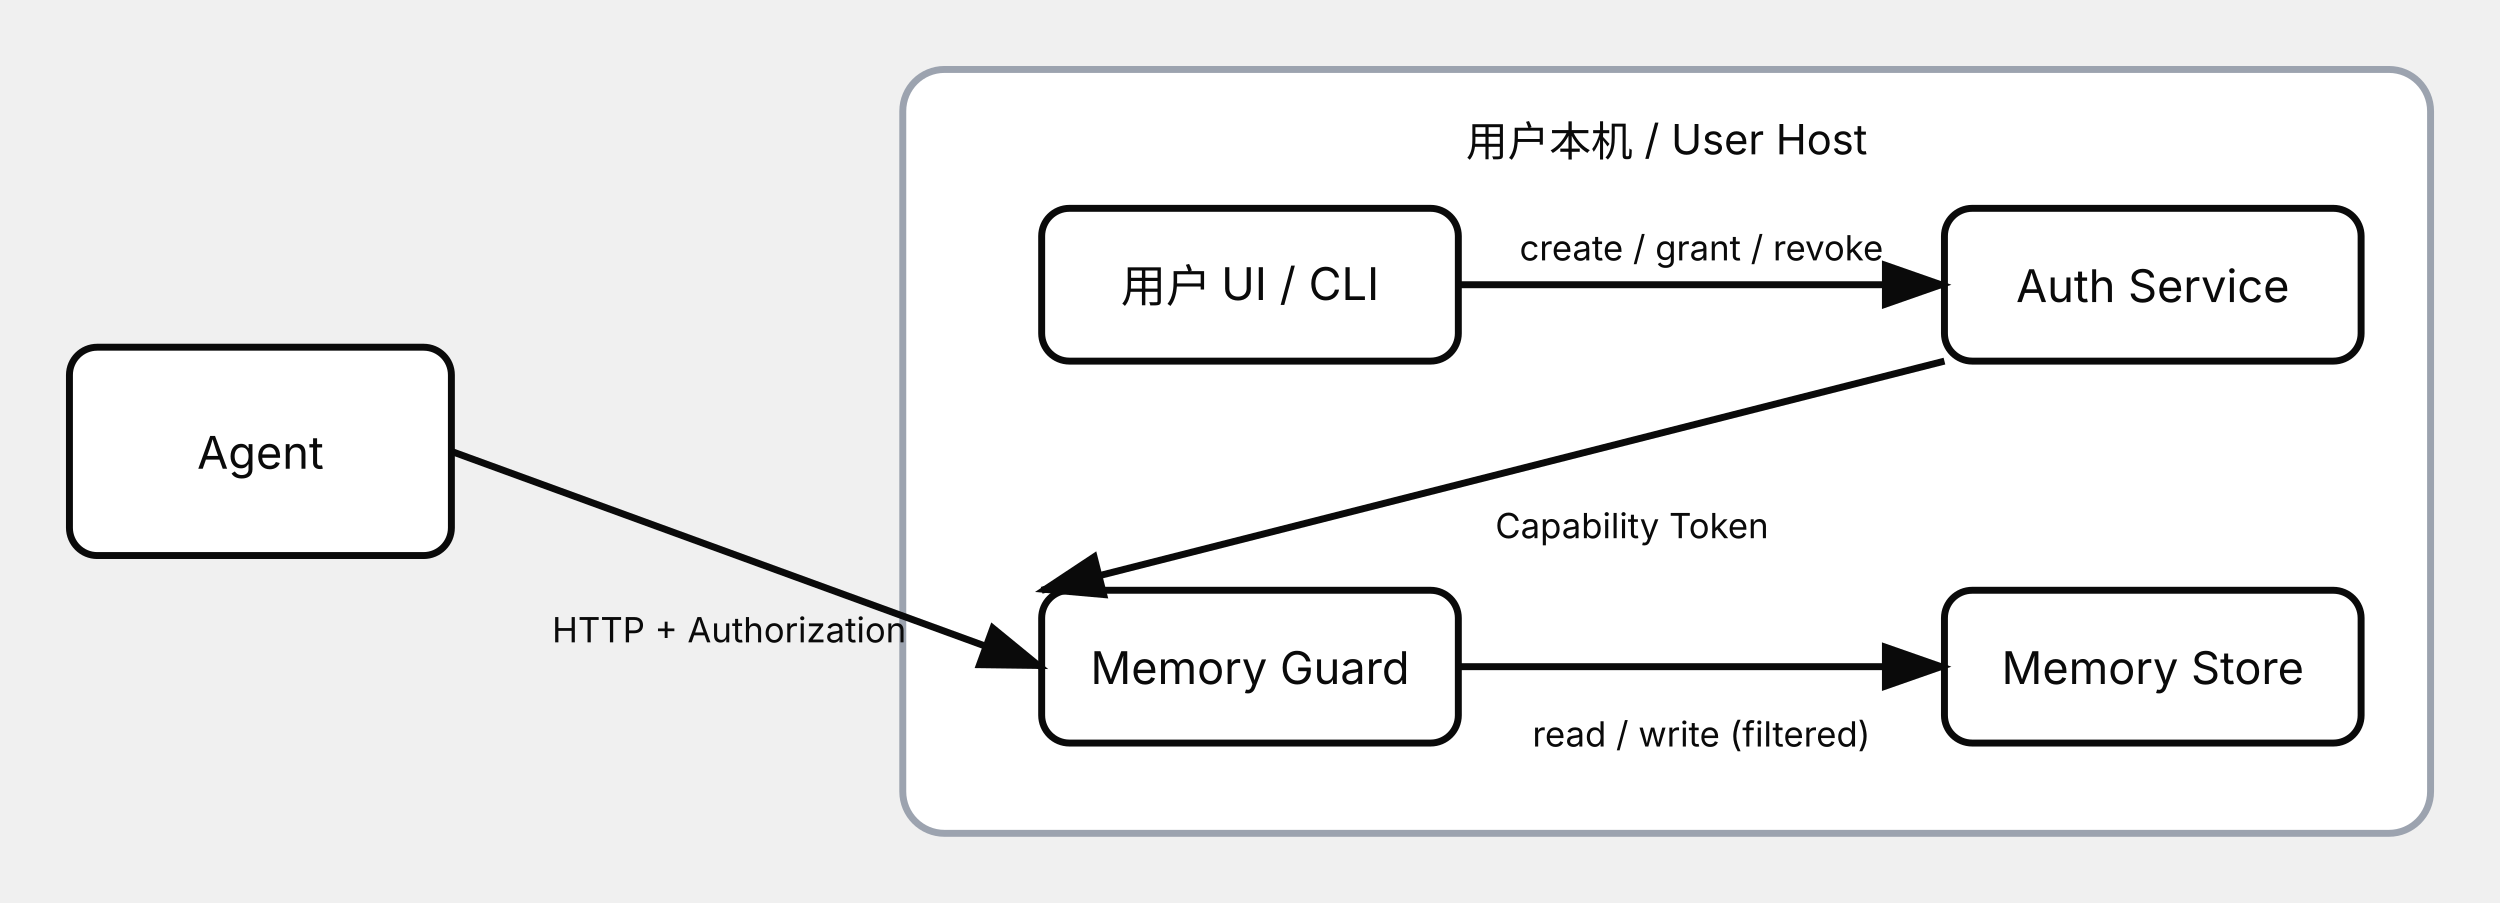
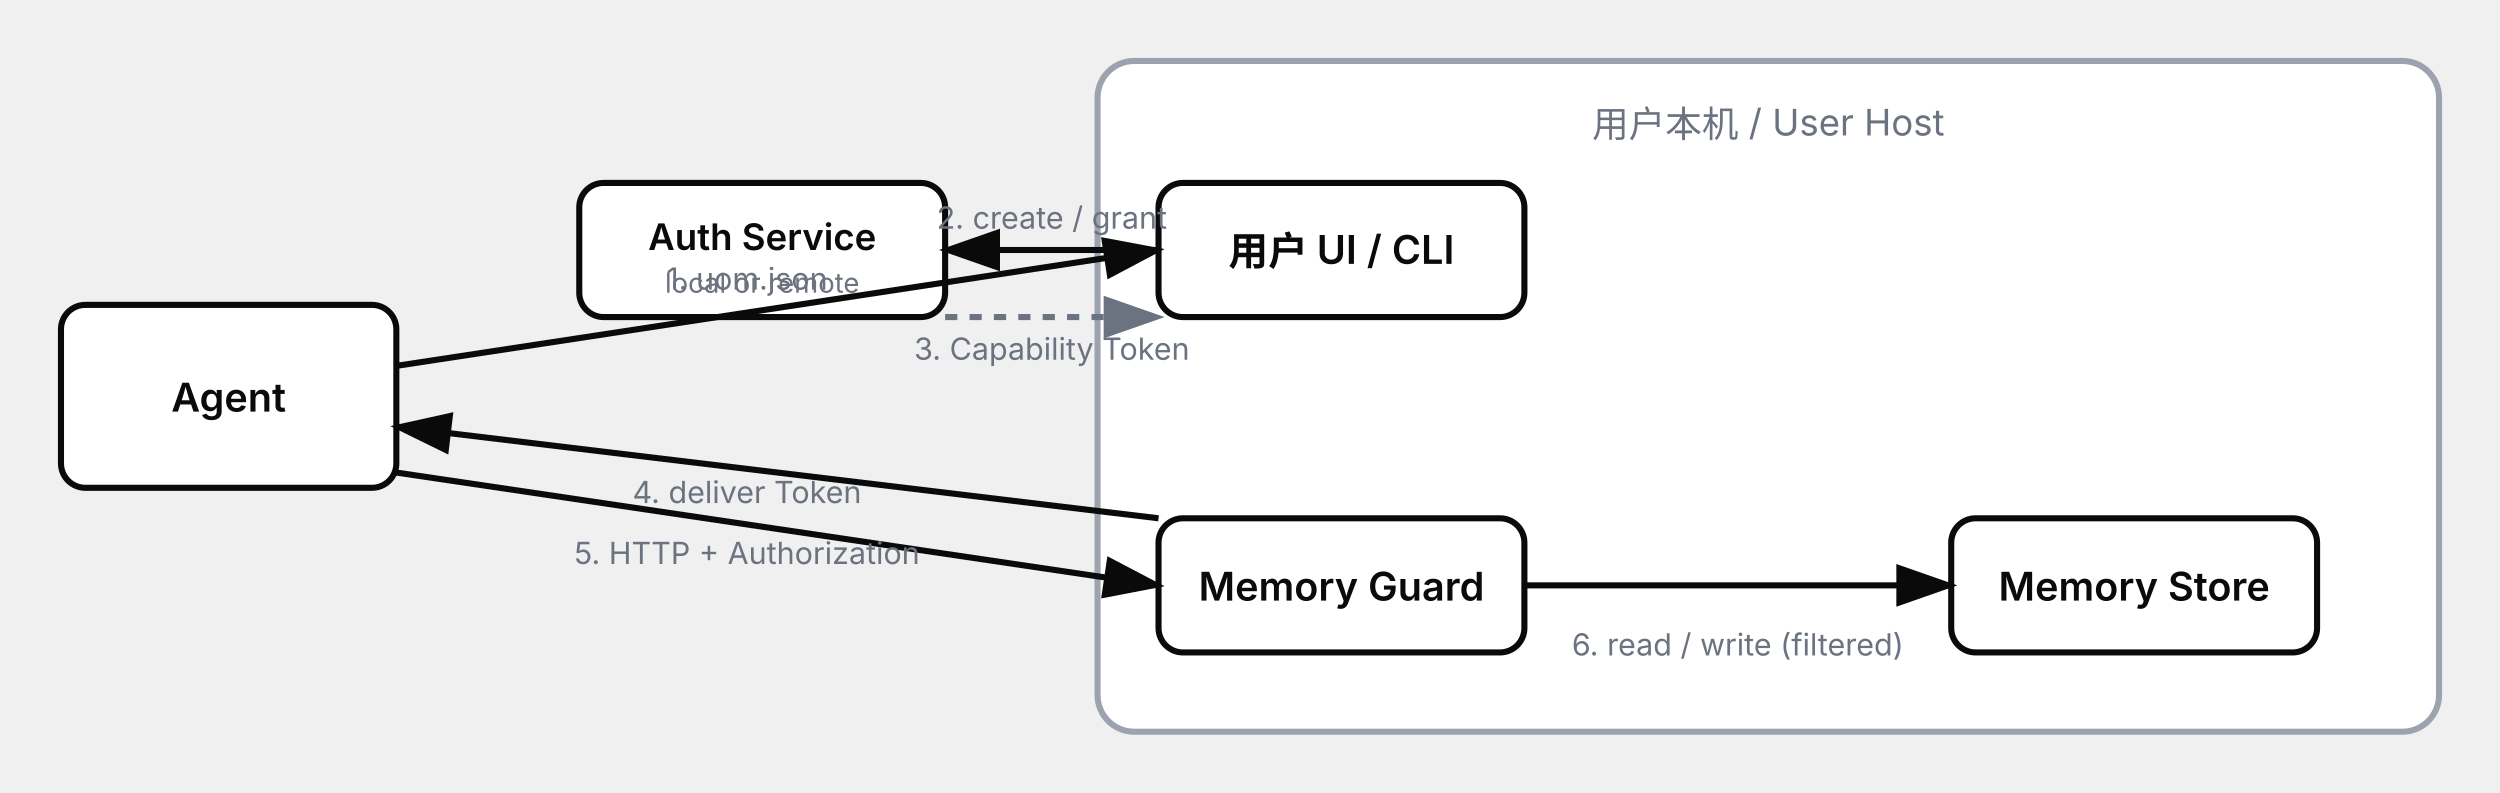
- <svg xmlns="http://www.w3.org/2000/svg" viewBox="0 0 720 260" role="img" aria-label="UOMP 架构图">
+ <svg xmlns="http://www.w3.org/2000/svg" viewBox="0 0 820 260" role="img" aria-label="UOMP 架构图">
  <defs>
    <marker id="arrow-spec-zh" markerWidth="10" markerHeight="7" refX="9" refY="3.5" orient="auto">
      <polygon points="0 0,10 3.5,0 7" fill="#0A0A0A" />
    </marker>
+     <marker id="return-spec-zh" markerWidth="10" markerHeight="7" refX="9" refY="3.5" orient="auto">
+       <polygon points="0 0,10 3.5,0 7" fill="#6B7280" />
+     </marker>
  </defs>
-   <rect x="260" y="20" width="440" height="220" rx="12" fill="#FFFFFF" stroke="#9CA3AF" stroke-width="2" />
-   <text x="480" y="45" text-anchor="middle" fill="#0A0A0A" font-size="12" font-family="Inter, system-ui, sans-serif">用户本机 / User Host</text>
+   <rect x="360" y="20" width="440" height="220" rx="12" fill="#FFFFFF" stroke="#9CA3AF" stroke-width="2" />
+   <text x="580" y="45" text-anchor="middle" fill="#6B7280" font-size="12" font-family="Inter, system-ui, sans-serif">用户本机 / User Host</text>
  <rect x="20" y="100" width="110" height="60" rx="8" fill="#FFFFFF" stroke="#0A0A0A" stroke-width="2" />
-   <text x="75" y="135" text-anchor="middle" fill="#0A0A0A" font-size="13" font-family="Inter, system-ui, sans-serif">Agent</text>
-   <rect x="300" y="60" width="120" height="44" rx="8" fill="#FFFFFF" stroke="#0A0A0A" stroke-width="2" />
-   <text x="360" y="87" text-anchor="middle" fill="#0A0A0A" font-size="13" font-family="Inter, system-ui, sans-serif">用户 UI / CLI</text>
-   <rect x="560" y="60" width="120" height="44" rx="8" fill="#FFFFFF" stroke="#0A0A0A" stroke-width="2" />
-   <text x="620" y="87" text-anchor="middle" fill="#0A0A0A" font-size="13" font-family="Inter, system-ui, sans-serif">Auth Service</text>
-   <rect x="300" y="170" width="120" height="44" rx="8" fill="#FFFFFF" stroke="#0A0A0A" stroke-width="2" />
-   <text x="360" y="197" text-anchor="middle" fill="#0A0A0A" font-size="13" font-family="Inter, system-ui, sans-serif">Memory Guard</text>
-   <rect x="560" y="170" width="120" height="44" rx="8" fill="#FFFFFF" stroke="#0A0A0A" stroke-width="2" />
-   <text x="620" y="197" text-anchor="middle" fill="#0A0A0A" font-size="13" font-family="Inter, system-ui, sans-serif">Memory Store</text>
-   <line x1="420" y1="82" x2="560" y2="82" stroke="#0A0A0A" stroke-width="2" marker-end="url(#arrow-spec-zh)" />
-   <text x="490" y="75" text-anchor="middle" fill="#0A0A0A" font-size="10" font-family="Inter, system-ui, sans-serif">create / grant / revoke</text>
-   <line x1="560" y1="104" x2="300" y2="170" stroke="#0A0A0A" stroke-width="2" marker-end="url(#arrow-spec-zh)" />
-   <text x="470" y="155" text-anchor="middle" fill="#0A0A0A" font-size="10" font-family="Inter, system-ui, sans-serif">Capability Token</text>
-   <line x1="130" y1="130" x2="300" y2="192" stroke="#0A0A0A" stroke-width="2" marker-end="url(#arrow-spec-zh)" />
-   <text x="210" y="185" text-anchor="middle" fill="#0A0A0A" font-size="10" font-family="Inter, system-ui, sans-serif">HTTP + Authorization</text>
-   <line x1="420" y1="192" x2="560" y2="192" stroke="#0A0A0A" stroke-width="2" marker-end="url(#arrow-spec-zh)" />
-   <text x="490" y="215" text-anchor="middle" fill="#0A0A0A" font-size="10" font-family="Inter, system-ui, sans-serif">read / write (filtered)</text>
+   <text x="75" y="135" text-anchor="middle" fill="#0A0A0A" font-size="13" font-family="Inter, system-ui, sans-serif" font-weight="600">Agent</text>
+   <rect x="190" y="60" width="120" height="44" rx="8" fill="#FFFFFF" stroke="#0A0A0A" stroke-width="2" />
+   <text x="250" y="82" text-anchor="middle" fill="#0A0A0A" font-size="12" font-family="Inter, system-ui, sans-serif" font-weight="600">Auth Service</text>
+   <text x="250" y="96" text-anchor="middle" fill="#6B7280" font-size="9" font-family="Inter, system-ui, sans-serif">local or remote</text>
+   <rect x="380" y="60" width="120" height="44" rx="8" fill="#FFFFFF" stroke="#0A0A0A" stroke-width="2" />
+   <text x="440" y="87" text-anchor="middle" fill="#0A0A0A" font-size="13" font-family="Inter, system-ui, sans-serif" font-weight="600">用户 UI / CLI</text>
+   <rect x="380" y="170" width="120" height="44" rx="8" fill="#FFFFFF" stroke="#0A0A0A" stroke-width="2" />
+   <text x="440" y="197" text-anchor="middle" fill="#0A0A0A" font-size="13" font-family="Inter, system-ui, sans-serif" font-weight="600">Memory Guard</text>
+   <rect x="640" y="170" width="120" height="44" rx="8" fill="#FFFFFF" stroke="#0A0A0A" stroke-width="2" />
+   <text x="700" y="197" text-anchor="middle" fill="#0A0A0A" font-size="13" font-family="Inter, system-ui, sans-serif" font-weight="600">Memory Store</text>
+   <line x1="130" y1="120" x2="380" y2="82" stroke="#0A0A0A" stroke-width="2" marker-end="url(#arrow-spec-zh)" />
+   <text x="245" y="95" text-anchor="middle" fill="#6B7280" font-size="10" font-family="Inter, system-ui, sans-serif">1. uom.json</text>
+   <line x1="380" y1="82" x2="310" y2="82" stroke="#0A0A0A" stroke-width="2" marker-end="url(#arrow-spec-zh)" />
+   <text x="345" y="75" text-anchor="middle" fill="#6B7280" font-size="10" font-family="Inter, system-ui, sans-serif">2. create / grant</text>
+   <line x1="310" y1="104" x2="380" y2="104" stroke="#6B7280" stroke-width="2" stroke-dasharray="4 4" marker-end="url(#return-spec-zh)" />
+   <text x="345" y="118" text-anchor="middle" fill="#6B7280" font-size="10" font-family="Inter, system-ui, sans-serif">3. Capability Token</text>
+   <line x1="380" y1="170" x2="130" y2="140" stroke="#0A0A0A" stroke-width="2" marker-end="url(#arrow-spec-zh)" />
+   <text x="245" y="165" text-anchor="middle" fill="#6B7280" font-size="10" font-family="Inter, system-ui, sans-serif">4. deliver Token</text>
+   <line x1="130" y1="155" x2="380" y2="192" stroke="#0A0A0A" stroke-width="2" marker-end="url(#arrow-spec-zh)" />
+   <text x="245" y="185" text-anchor="middle" fill="#6B7280" font-size="10" font-family="Inter, system-ui, sans-serif">5. HTTP + Authorization</text>
+   <line x1="500" y1="192" x2="640" y2="192" stroke="#0A0A0A" stroke-width="2" marker-end="url(#arrow-spec-zh)" />
+   <text x="570" y="215" text-anchor="middle" fill="#6B7280" font-size="10" font-family="Inter, system-ui, sans-serif">6. read / write (filtered)</text>
</svg>
